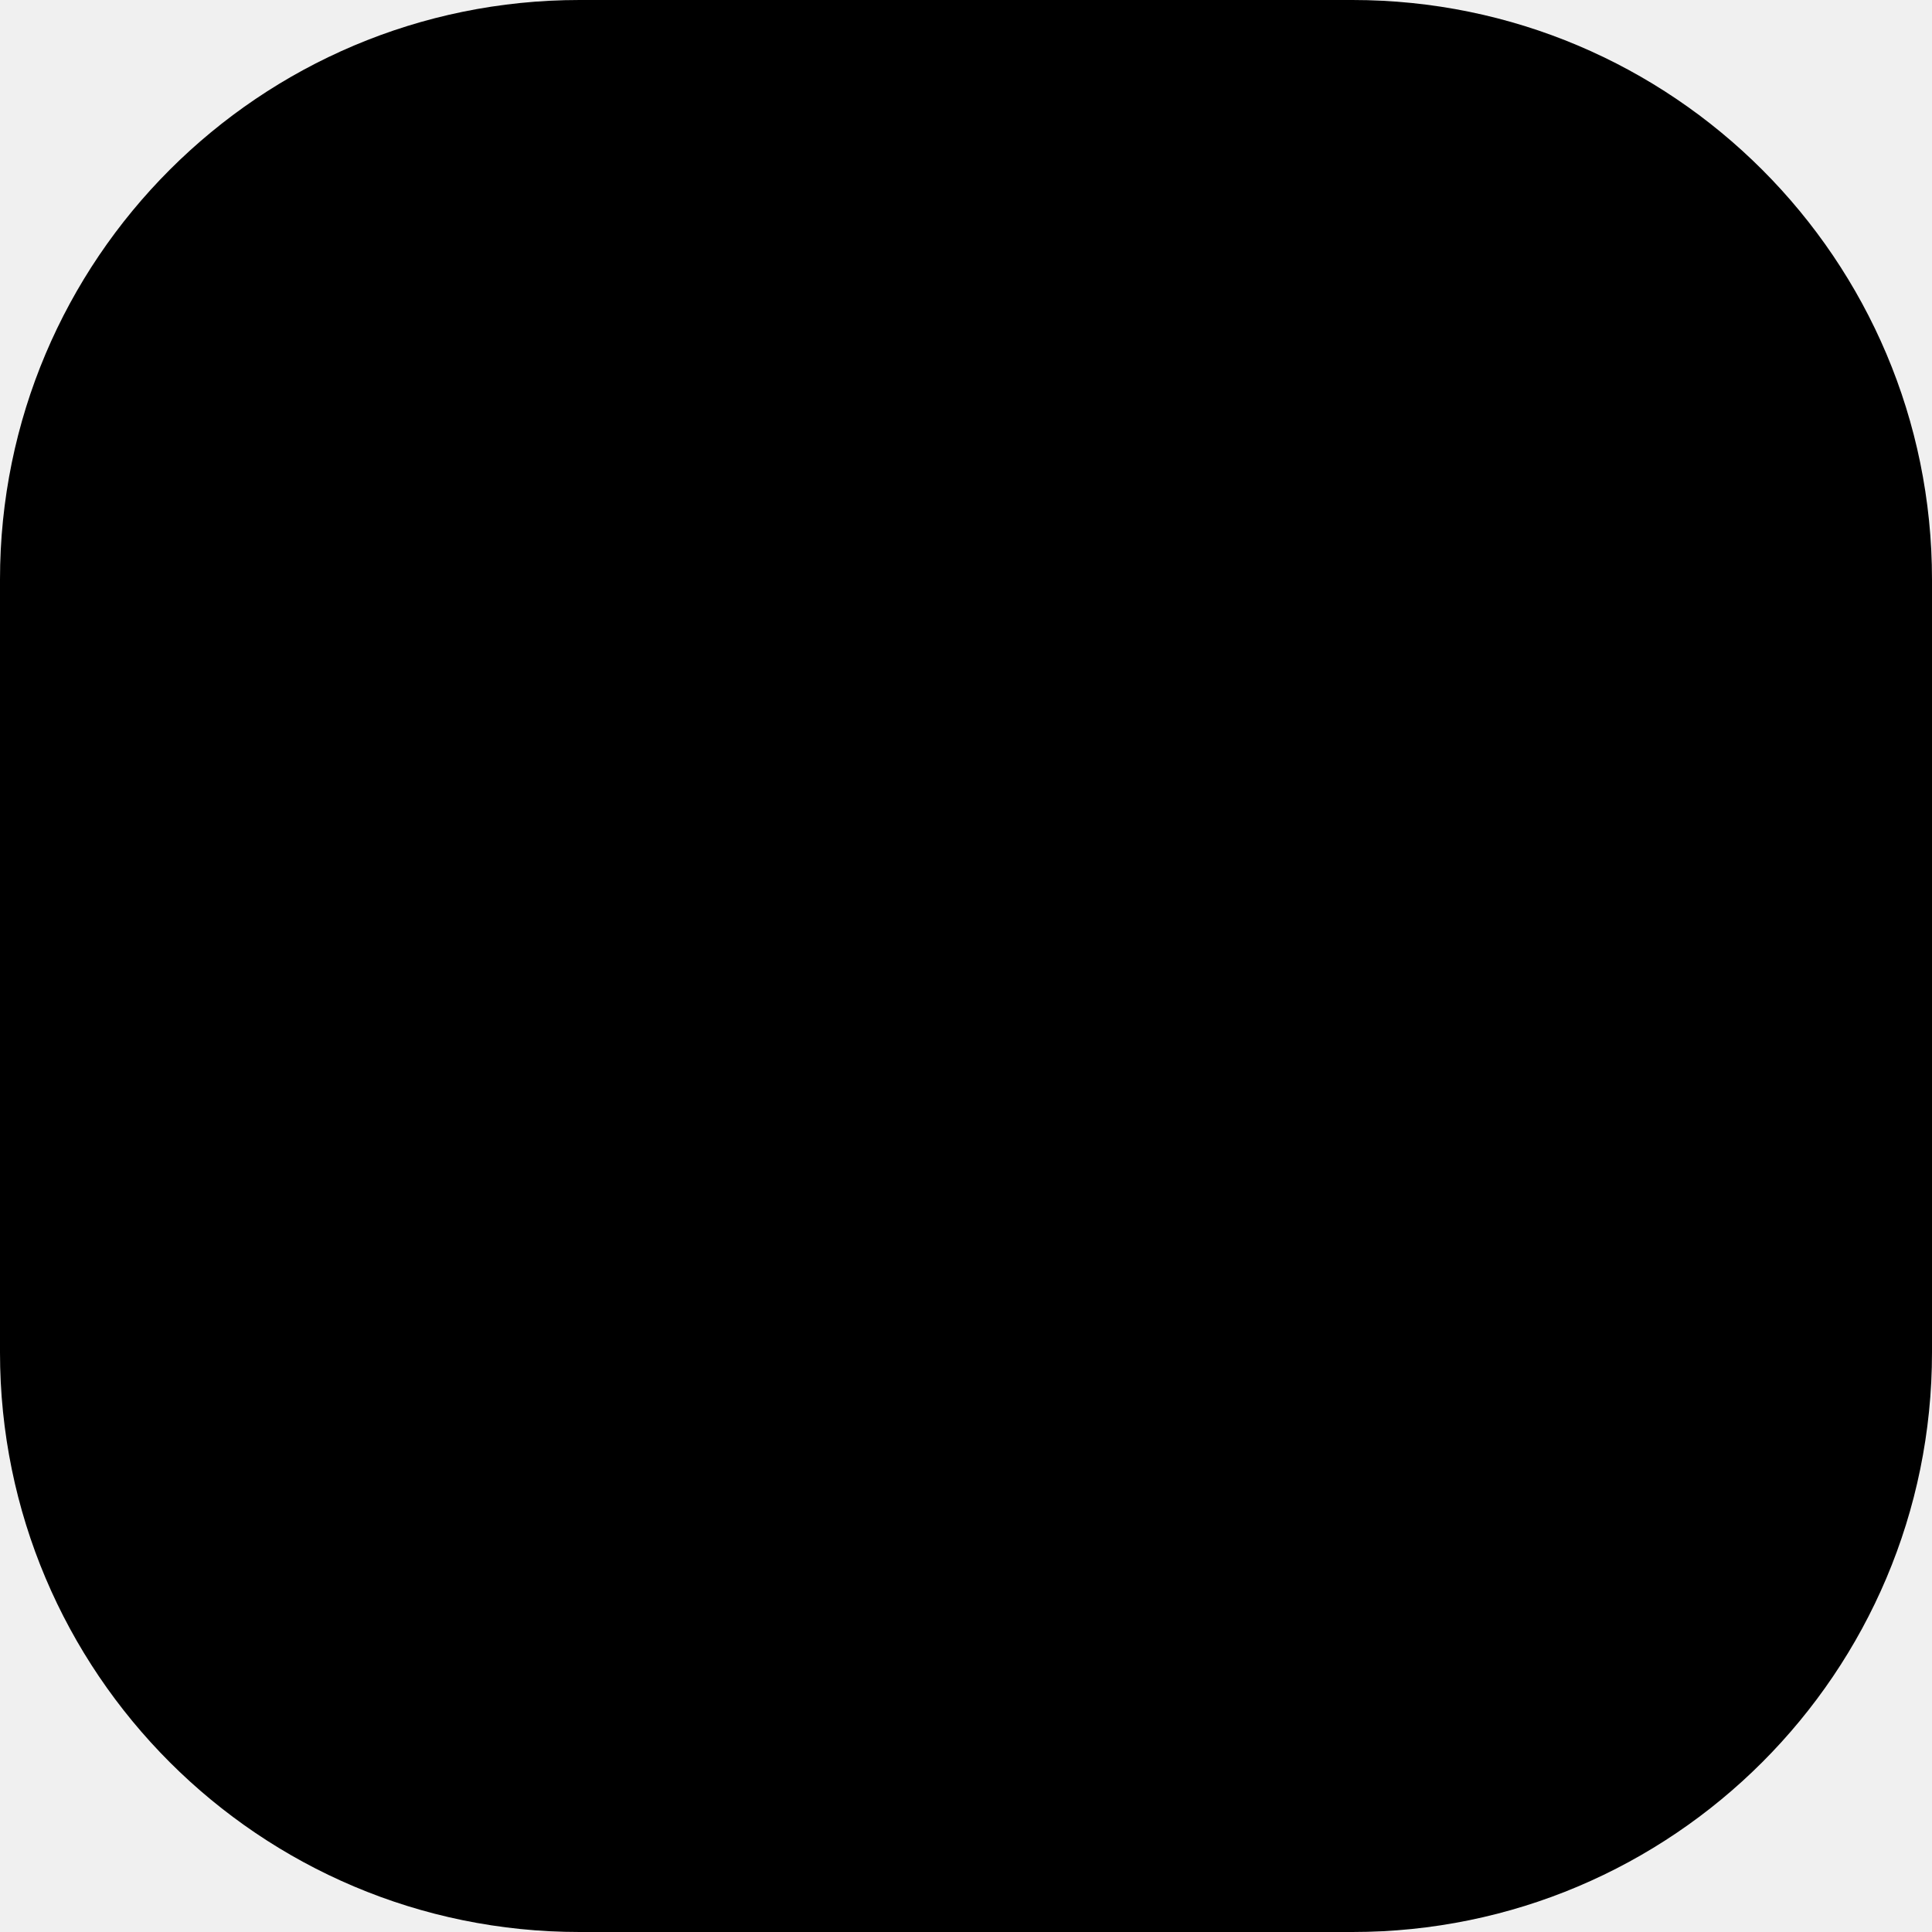
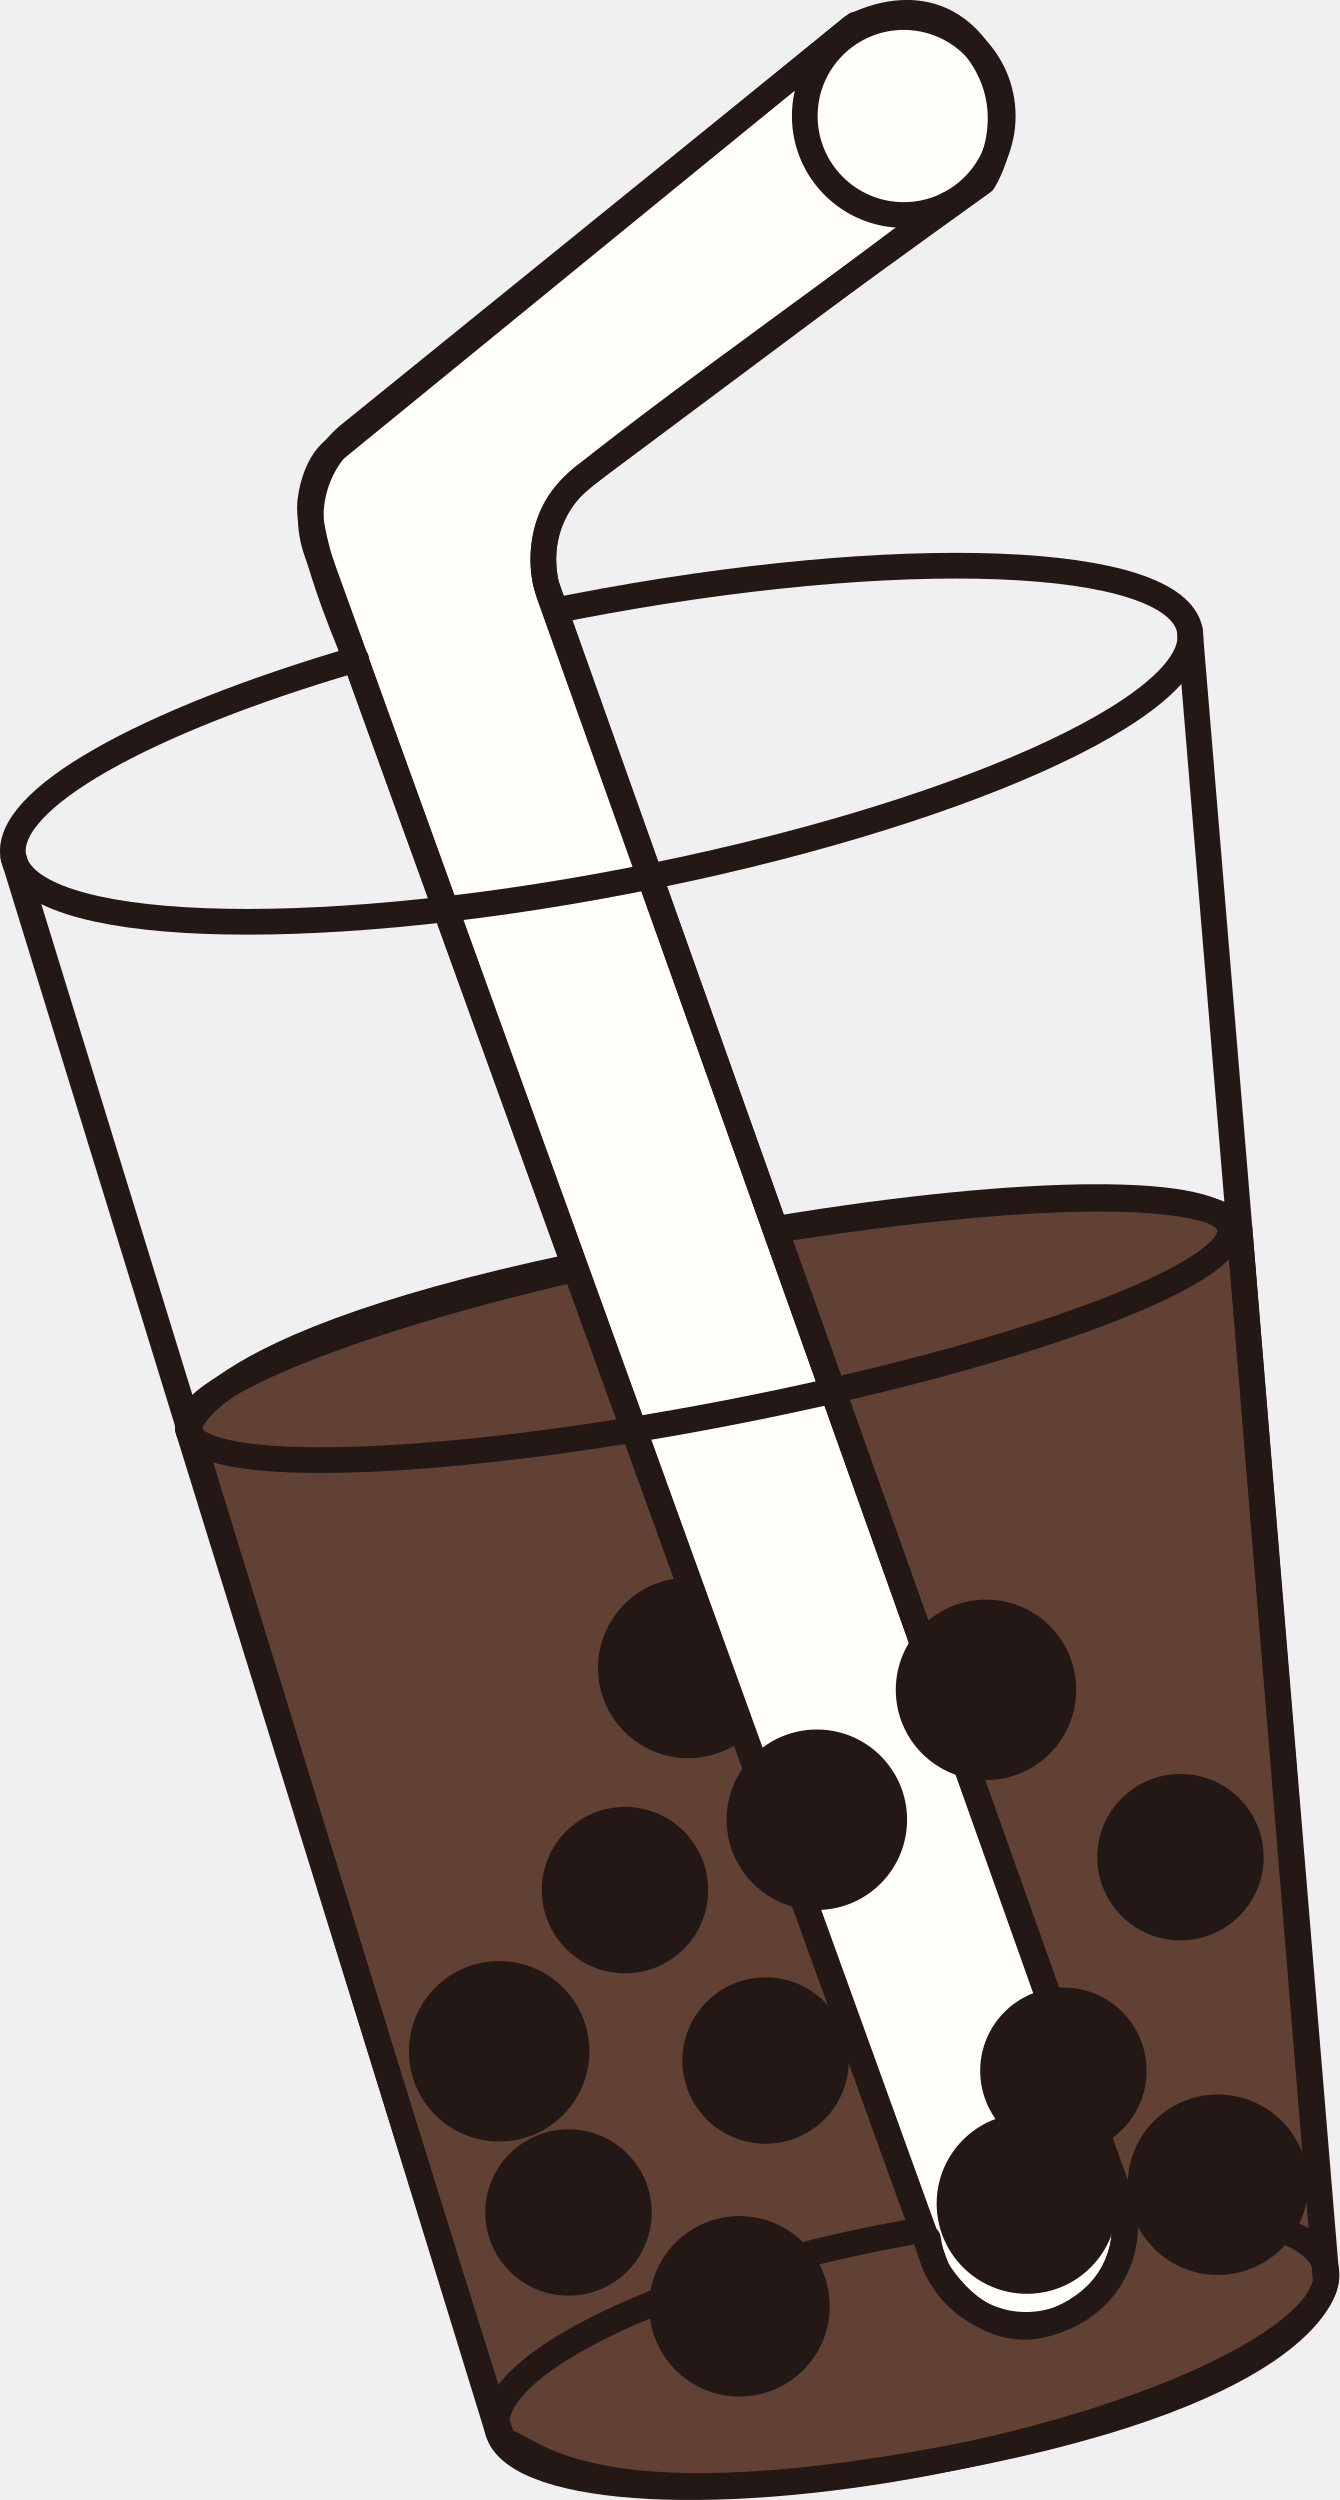
- <svg xmlns="http://www.w3.org/2000/svg" width="200" height="200" viewBox="0 0 200 200" fill="none">
-   <style>
- rect { fill: black}
- @media (prefers-color-scheme: dark) {
- rect { fill: white}
- }
- </style>
-   <rect width="200" height="200" rx="60" />
+ <svg xmlns="http://www.w3.org/2000/svg" viewBox="0 0 156.28 291.73">
+   <defs>
+     <style>.cls-1{fill:#614134;}.cls-1,.cls-2,.cls-3,.cls-4{stroke:#231815;stroke-linecap:round;stroke-width:3px;}.cls-1,.cls-2,.cls-4{stroke-linejoin:round;}.cls-2{fill:none;}.cls-3{fill:#231815;stroke-miterlimit:10;}.cls-4{fill:#fffefb;}</style>
+   </defs>
+   <g id="图层_2" data-name="图层 2">
+     <g id="物件">
+       <g id="奶茶">
+         <path class="cls-1" d="M21.94,166.78s.94-11.9,60.8-22,61.89-1.46,61.89-1.46l10.08,122.84s-.69,12.6-44,20.72-48.79-1.67-52-2C56.6,278.79,21.94,166.78,21.94,166.78Z" />
+         <line class="cls-2" x1="138.84" y1="73.53" x2="154.71" y2="264.74" />
+         <line class="cls-2" x1="1.57" y1="100.04" x2="58.02" y2="283.41" />
+         <ellipse class="cls-2" cx="106.37" cy="274.08" rx="49.24" ry="13.42" transform="translate(-50.03 25.14) rotate(-10.93)" />
+         <circle class="cls-3" cx="80.31" cy="194.63" r="9.03" />
+         <path class="cls-4" d="M99.42,3.18,38.92,52.56s-2.09,1.39-2.7,5.82,4.5,16.51,4.5,16.51l68.57,189.85s5.62,10,14.74,5.71,7-12.9,7-12.9L63.75,68.24S61.9,61.5,66.83,56.77,114.72,21.2,114.72,21.2s5.06-7.75-.74-15.46S99.42,3.18,99.42,3.18Z" />
+         <circle class="cls-2" cx="105.46" cy="13.54" r="11.55" />
+         <path class="cls-2" d="M131,257.17c0,.12,0,.25.08.38a11.55,11.55,0,0,1-22.69,4.38c0-.24-.08-.48-.11-.71" />
+         <path class="cls-2" d="M108.35,261.93,37,64.49a12.38,12.38,0,0,1,3.85-13.84l59-47.78" />
+         <path class="cls-2" d="M110.62,23.87,68.37,55.4a12.38,12.38,0,0,0-4.25,14.08l66.7,187.18" />
+         <path class="cls-2" d="M90.71,143.38c29-4.81,51.88-5,52.83-.08,1.06,5.46-25.31,15.14-58.89,21.62S23,172.24,21.94,166.78c-.9-4.64,18-12.34,44.37-18.52" />
+         <path class="cls-2" d="M65.59,71.09l1.52-.3c37.91-7.32,70-6.09,71.73,2.74S111.2,95.47,73.29,102.79s-70,6.09-71.72-2.75c-1.3-6.71,15.32-15.88,40-23.11" />
+         <circle class="cls-3" cx="72.93" cy="220.56" r="8.21" />
+         <circle class="cls-3" cx="89.34" cy="240.45" r="8.21" />
+         <circle class="cls-3" cx="66.34" cy="258.18" r="8.21" />
+         <circle class="cls-3" cx="137.75" cy="216.72" r="8.21" />
+         <circle class="cls-3" cx="124.09" cy="241.64" r="8.21" />
+         <circle class="cls-3" cx="119.83" cy="257.14" r="9.03" />
+         <circle class="cls-3" cx="86.29" cy="269.13" r="9.03" />
+         <circle class="cls-3" cx="58.25" cy="239.37" r="9.03" />
+         <circle class="cls-3" cx="142.12" cy="254.94" r="9.03" />
+         <circle class="cls-3" cx="115.06" cy="197.19" r="9.03" />
+         <circle class="cls-3" cx="95.32" cy="212.35" r="9.03" />
+       </g>
+     </g>
+   </g>
</svg>
